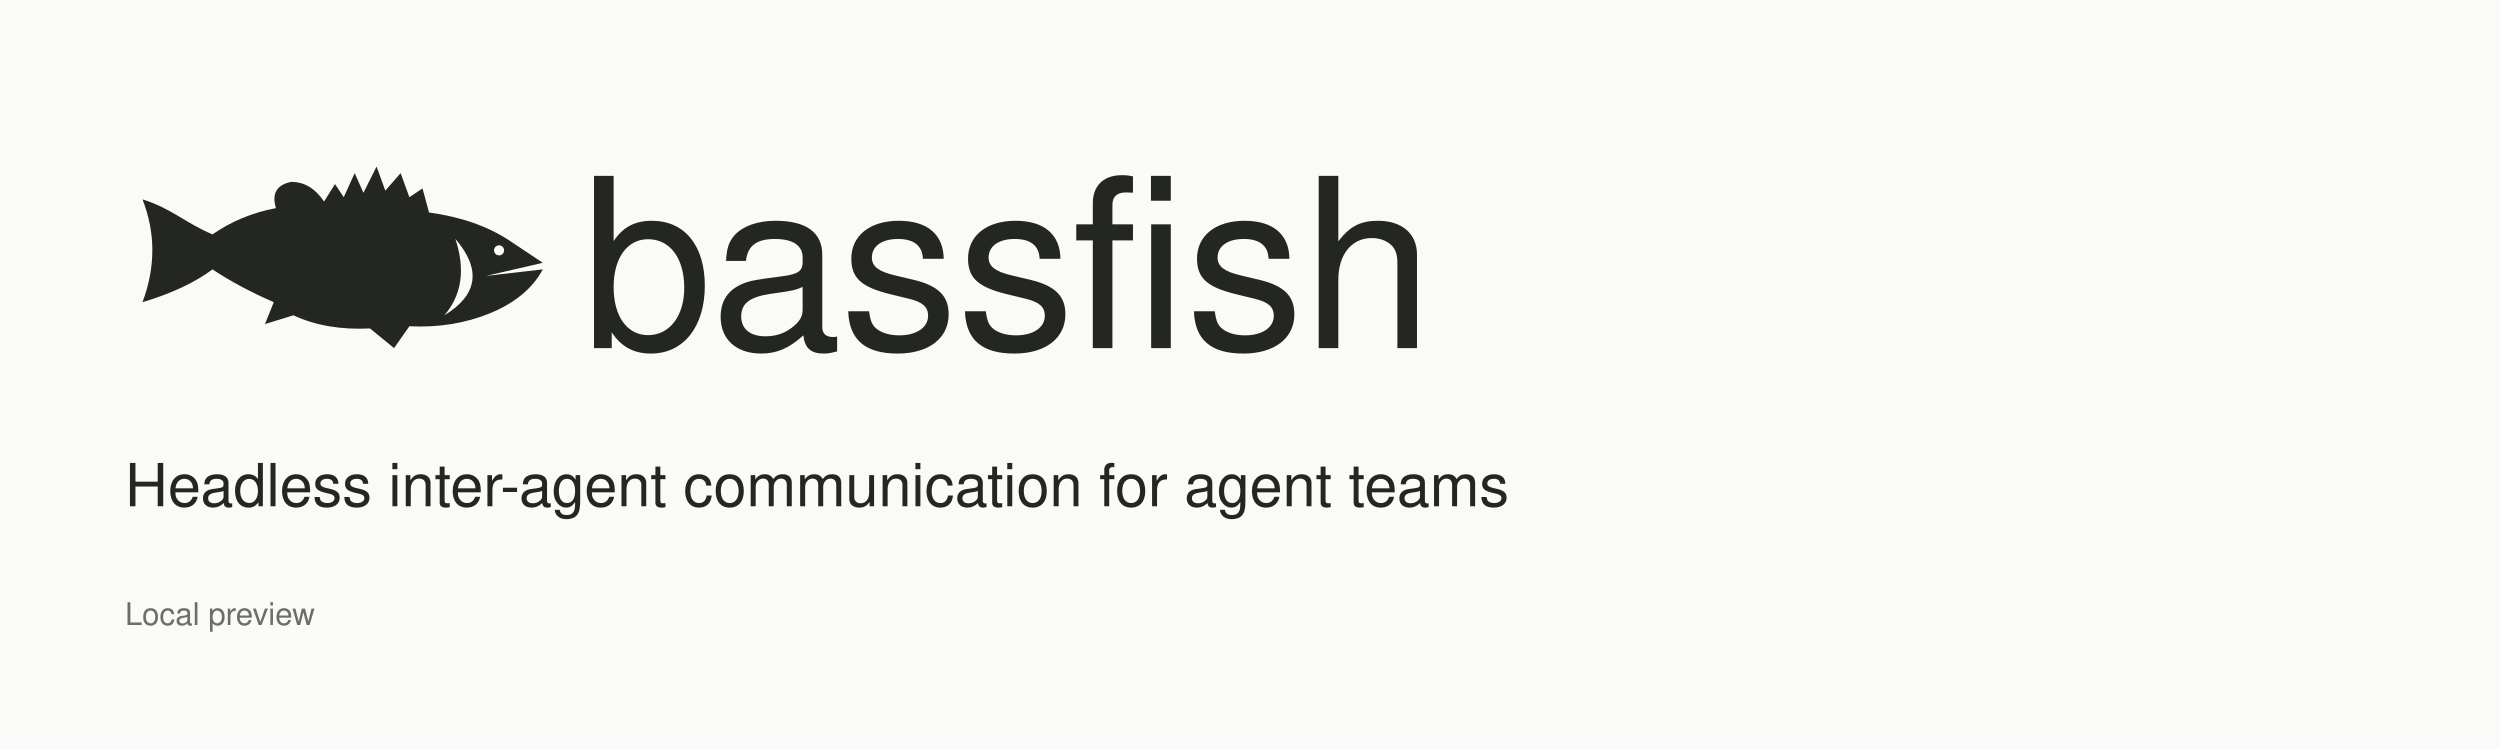
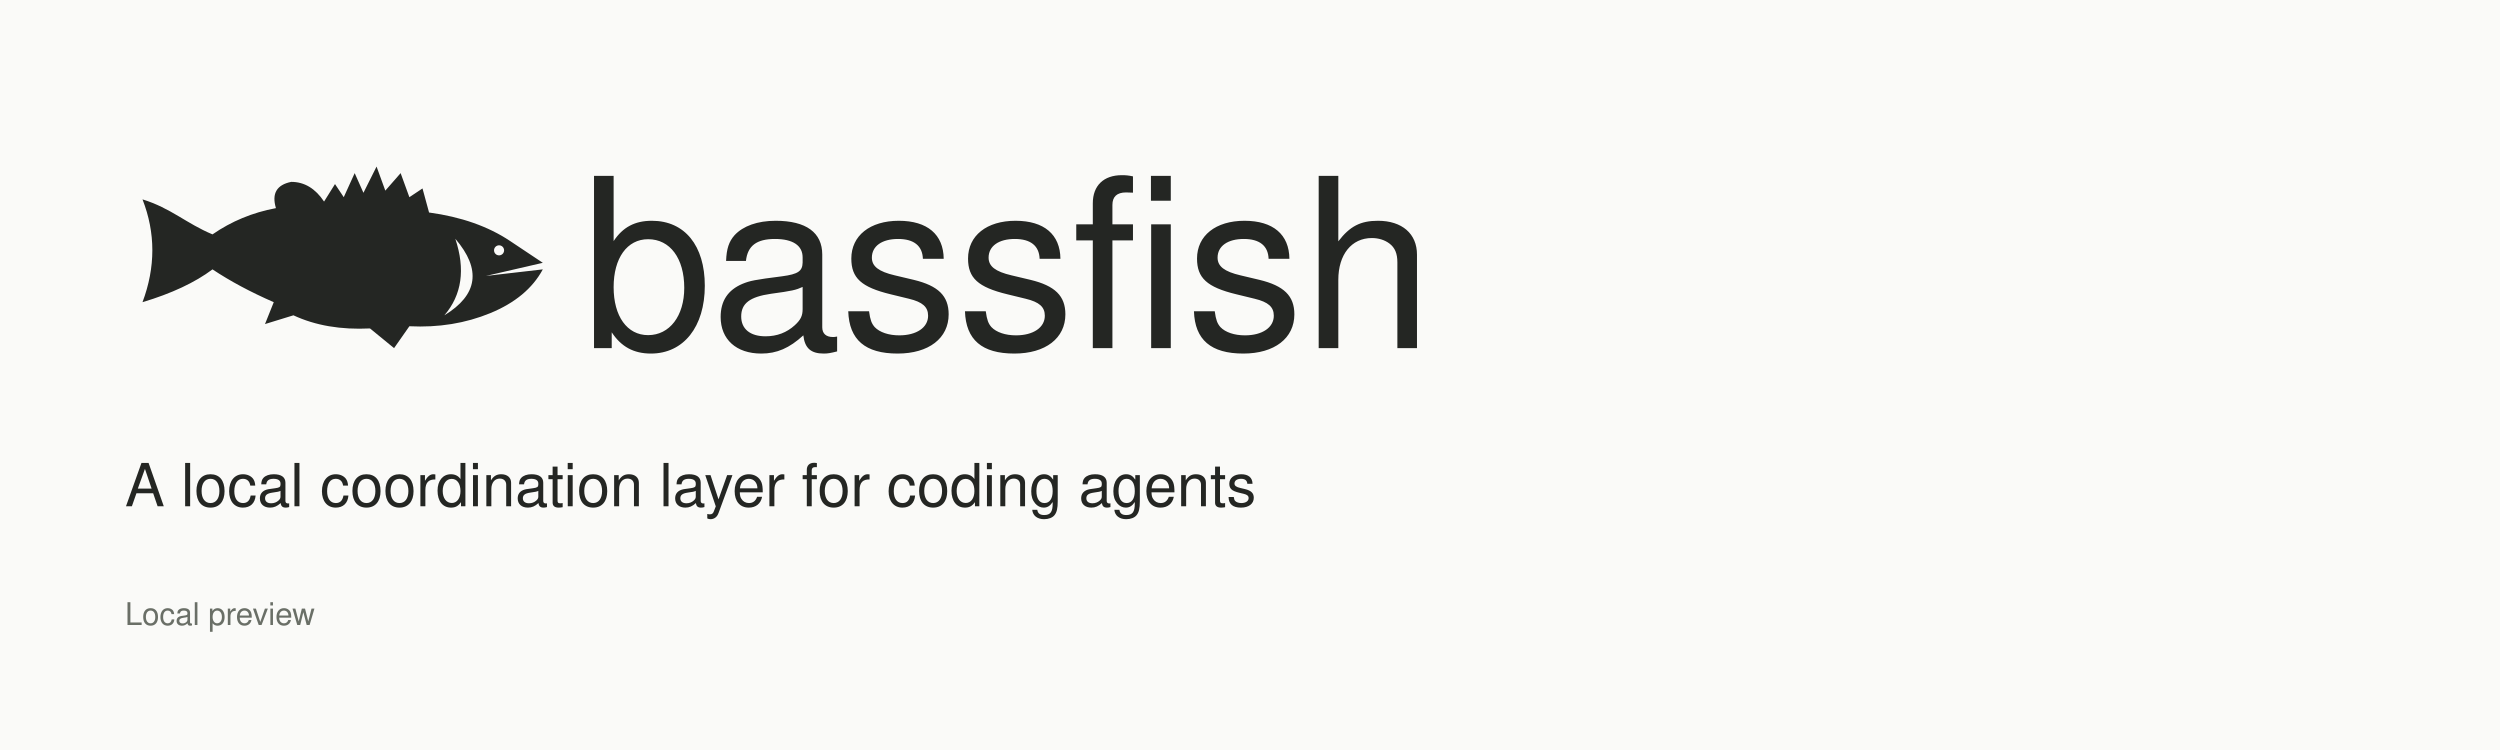
<svg xmlns="http://www.w3.org/2000/svg" width="1600" height="480" viewBox="0 0 1600 480" role="img" aria-labelledby="title">
  <rect x="0" y="0" width="1600" height="480" rx="0" fill="#FAFAF8" stroke="none" />
  <g transform="translate(80 38) scale(1.4)">
    <path fill="#242623" fill-rule="evenodd" d="M8 64 C21 68 28 75 40 80 Q53 71 69 68 Q66 58 76 56 Q85 56 91 65 L96 57 L100 63 L105 52 L109 61 L115 49 L119 60 L126 52 L130 63 L136 59 L139 70 Q161 73 176 83 L191 93 L165 99 L191 96 Q184 109 167 116 Q150 123 130 122 L123 132 L112 123 Q92 124 77 117 L64 121 L68 111 Q52 104 40 96 Q28 105 8 111 Q17 87 8 64 Z M171 85 A2.3 2.3 0 1 0 171 89.6 A2.3 2.3 0 1 0 171 85 Z M151 82 Q169 103 146 117 Q158 103 151 82 Z" />
  </g>
  <text x="372" y="222.8" font-family="Helvetica Neue, Helvetica, Arial, sans-serif" font-size="151.2" font-weight="500" fill="#242623" letter-spacing="-1.2">bassfish</text>
-   <text x="80" y="324" font-family="Helvetica Neue, Helvetica, Arial, sans-serif" font-size="38" font-weight="400" fill="#242623">Headless inter-agent communication for agent teams</text>
+   <text x="80" y="324" font-family="Helvetica Neue, Helvetica, Arial, sans-serif" font-size="38" font-weight="400" fill="#242623">A local coordination layer for coding agents</text>
  <text x="80" y="400" font-family="Helvetica Neue, Helvetica, Arial, sans-serif" font-size="20" font-weight="400" fill="#6A6F67">Local preview</text>
</svg>
